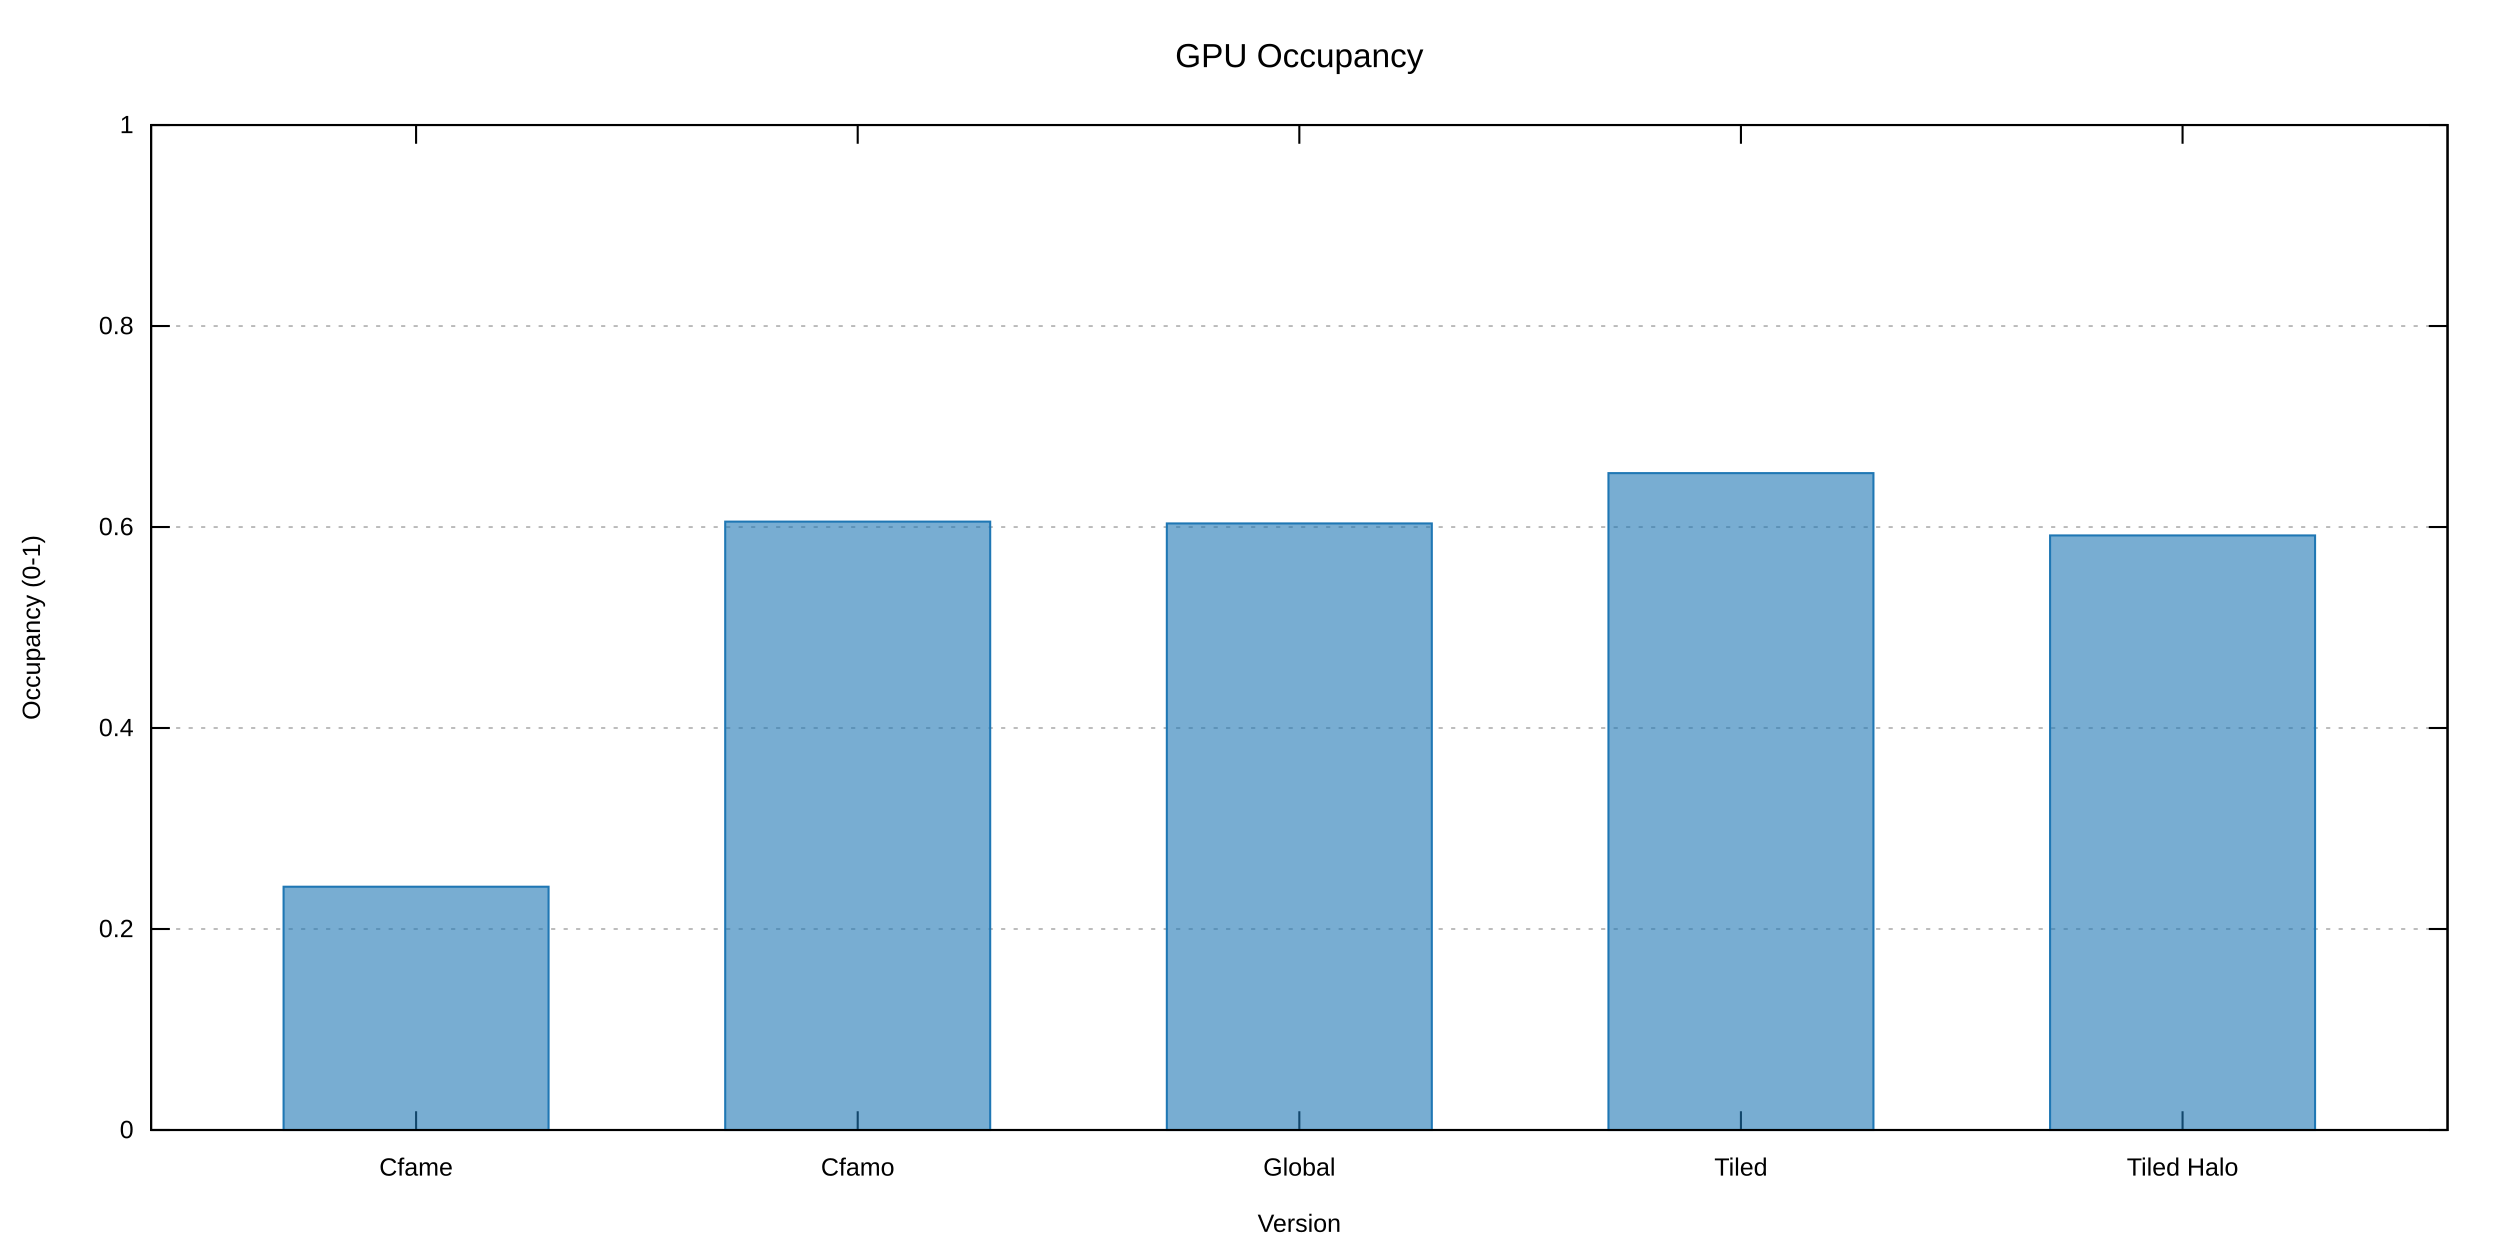
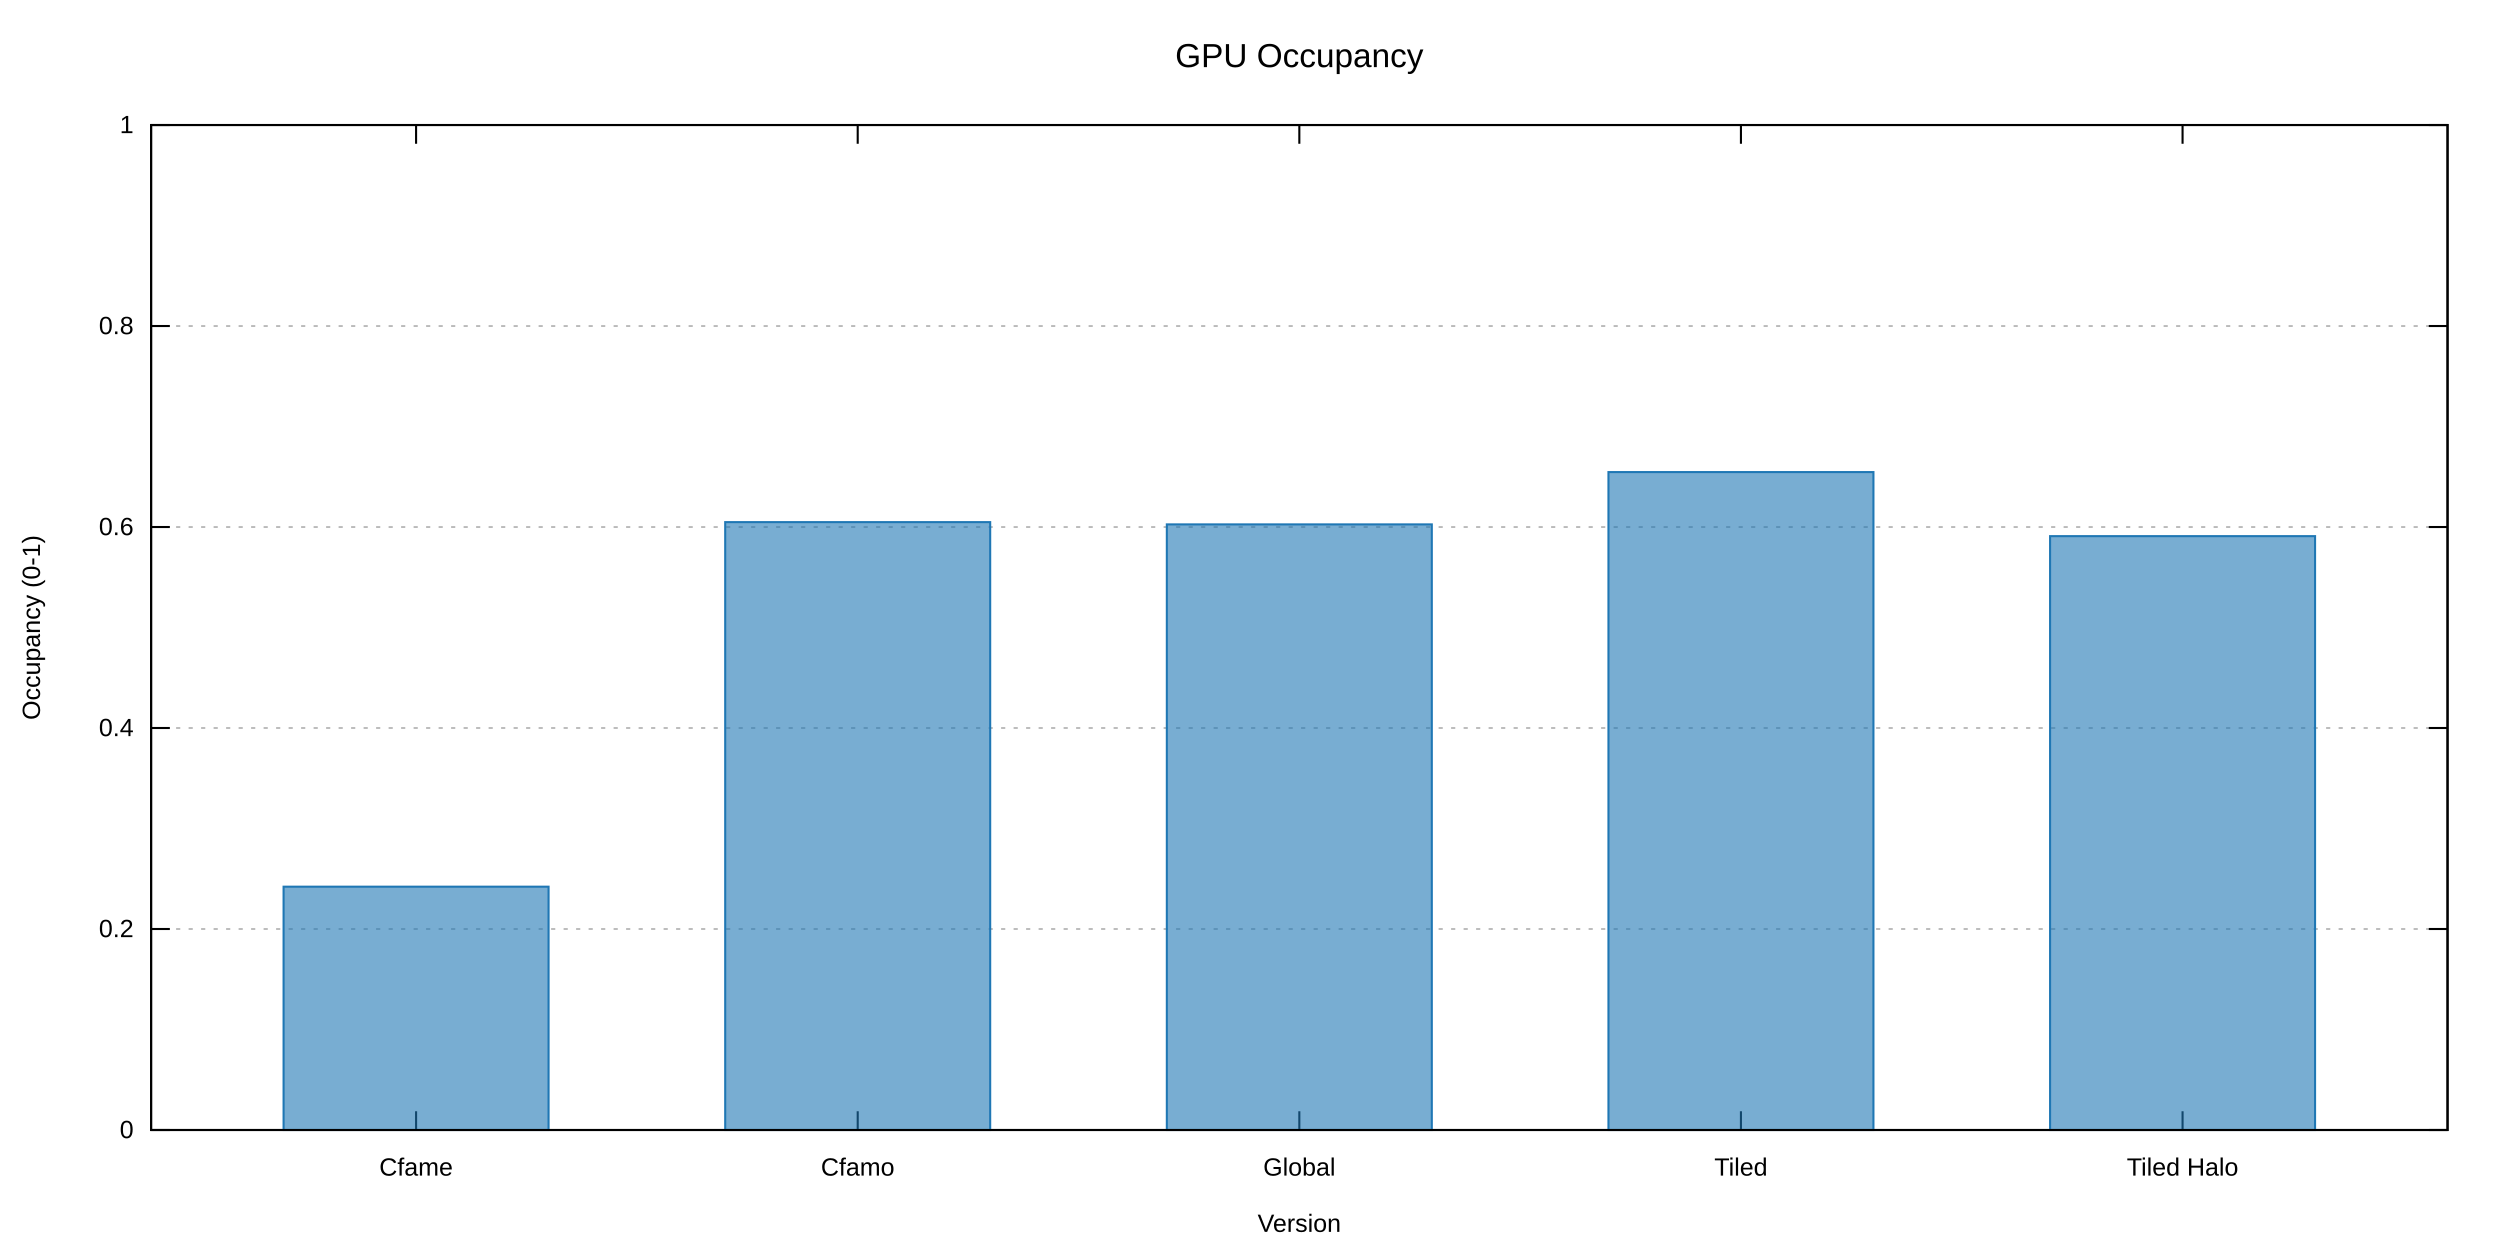
<svg xmlns="http://www.w3.org/2000/svg" xmlns:xlink="http://www.w3.org/1999/xlink" width="1200" height="600" viewBox="0 0 1200 600">
  <g id="gnuplot_canvas">
    <rect x="0" y="0" width="1200" height="600" fill="none" />
    <defs>
      <circle id="gpDot" r="0.5" stroke-width="0.5" stroke="currentColor" />
      <path id="gpPt0" stroke-width="0.222" stroke="currentColor" d="M-1,0 h2 M0,-1 v2" />
      <path id="gpPt1" stroke-width="0.222" stroke="currentColor" d="M-1,-1 L1,1 M1,-1 L-1,1" />
      <path id="gpPt2" stroke-width="0.222" stroke="currentColor" d="M-1,0 L1,0 M0,-1 L0,1 M-1,-1 L1,1 M-1,1 L1,-1" />
      <rect id="gpPt3" stroke-width="0.222" stroke="currentColor" x="-1" y="-1" width="2" height="2" />
      <rect id="gpPt4" stroke-width="0.222" stroke="currentColor" fill="currentColor" x="-1" y="-1" width="2" height="2" />
      <circle id="gpPt5" stroke-width="0.222" stroke="currentColor" cx="0" cy="0" r="1" />
      <use xlink:href="#gpPt5" id="gpPt6" fill="currentColor" stroke="none" />
      <path id="gpPt7" stroke-width="0.222" stroke="currentColor" d="M0,-1.33 L-1.33,0.67 L1.33,0.67 z" />
      <use xlink:href="#gpPt7" id="gpPt8" fill="currentColor" stroke="none" />
      <use xlink:href="#gpPt7" id="gpPt9" stroke="currentColor" transform="rotate(180)" />
      <use xlink:href="#gpPt9" id="gpPt10" fill="currentColor" stroke="none" />
      <use xlink:href="#gpPt3" id="gpPt11" stroke="currentColor" transform="rotate(45)" />
      <use xlink:href="#gpPt11" id="gpPt12" fill="currentColor" stroke="none" />
      <path id="gpPt13" stroke-width="0.222" stroke="currentColor" d="M0,1.330 L1.265,0.411 L0.782,-1.067 L-0.782,-1.076 L-1.265,0.411 z" />
      <use xlink:href="#gpPt13" id="gpPt14" fill="currentColor" stroke="none" />
      <filter id="textbox" filterUnits="objectBoundingBox" x="0" y="0" height="1" width="1">
        <feFlood flood-color="white" flood-opacity="1" result="bgnd" />
        <feComposite in="SourceGraphic" in2="bgnd" operator="atop" />
      </filter>
      <filter id="greybox" filterUnits="objectBoundingBox" x="0" y="0" height="1" width="1">
        <feFlood flood-color="lightgrey" flood-opacity="1" result="grey" />
        <feComposite in="SourceGraphic" in2="grey" operator="atop" />
      </filter>
    </defs>
    <g fill="none" color="white" stroke="currentColor" stroke-width="1.00" stroke-linecap="butt" stroke-linejoin="miter">
</g>
    <g fill="none" color="black" stroke="currentColor" stroke-width="1.00" stroke-linecap="butt" stroke-linejoin="miter">
</g>
    <g fill="none" color="black" stroke="black" stroke-width="0.50" stroke-linecap="butt" stroke-linejoin="miter">
</g>
    <g fill="none" color="gray" stroke="currentColor" stroke-width="0.50" stroke-linecap="butt" stroke-linejoin="miter">
      <path stroke="gray" stroke-dasharray="2,4" class="gridline" d="M72.53,542.40 L1174.82,542.40  " />
    </g>
    <g fill="none" color="gray" stroke="gray" stroke-width="1.00" stroke-linecap="butt" stroke-linejoin="miter">
</g>
    <g fill="none" color="black" stroke="currentColor" stroke-width="1.00" stroke-linecap="butt" stroke-linejoin="miter">
      <path stroke="black" d="M72.53,542.40 L81.53,542.40 M1174.82,542.40 L1165.82,542.40  " />
      <g transform="translate(64.14,546.30)" stroke="none" fill="black" font-family="Arial" font-size="12.00" text-anchor="end">
        <text>
          <tspan font-family="Arial"> 0</tspan>
        </text>
      </g>
    </g>
    <g fill="none" color="black" stroke="currentColor" stroke-width="1.00" stroke-linecap="butt" stroke-linejoin="miter">
</g>
    <g fill="none" color="black" stroke="black" stroke-width="0.50" stroke-linecap="butt" stroke-linejoin="miter">
</g>
    <g fill="none" color="gray" stroke="currentColor" stroke-width="0.50" stroke-linecap="butt" stroke-linejoin="miter">
      <path stroke="gray" stroke-dasharray="2,4" class="gridline" d="M72.53,445.92 L1174.82,445.92  " />
    </g>
    <g fill="none" color="gray" stroke="gray" stroke-width="1.00" stroke-linecap="butt" stroke-linejoin="miter">
</g>
    <g fill="none" color="black" stroke="currentColor" stroke-width="1.00" stroke-linecap="butt" stroke-linejoin="miter">
      <path stroke="black" d="M72.53,445.92 L81.53,445.92 M1174.82,445.92 L1165.82,445.92  " />
      <g transform="translate(64.14,449.82)" stroke="none" fill="black" font-family="Arial" font-size="12.00" text-anchor="end">
        <text>
          <tspan font-family="Arial"> 0.2</tspan>
        </text>
      </g>
    </g>
    <g fill="none" color="black" stroke="currentColor" stroke-width="1.00" stroke-linecap="butt" stroke-linejoin="miter">
</g>
    <g fill="none" color="black" stroke="black" stroke-width="0.50" stroke-linecap="butt" stroke-linejoin="miter">
</g>
    <g fill="none" color="gray" stroke="currentColor" stroke-width="0.50" stroke-linecap="butt" stroke-linejoin="miter">
      <path stroke="gray" stroke-dasharray="2,4" class="gridline" d="M72.53,349.44 L1174.82,349.44  " />
    </g>
    <g fill="none" color="gray" stroke="gray" stroke-width="1.00" stroke-linecap="butt" stroke-linejoin="miter">
</g>
    <g fill="none" color="black" stroke="currentColor" stroke-width="1.00" stroke-linecap="butt" stroke-linejoin="miter">
      <path stroke="black" d="M72.53,349.44 L81.53,349.44 M1174.82,349.44 L1165.82,349.44  " />
      <g transform="translate(64.14,353.34)" stroke="none" fill="black" font-family="Arial" font-size="12.00" text-anchor="end">
        <text>
          <tspan font-family="Arial"> 0.4</tspan>
        </text>
      </g>
    </g>
    <g fill="none" color="black" stroke="currentColor" stroke-width="1.00" stroke-linecap="butt" stroke-linejoin="miter">
</g>
    <g fill="none" color="black" stroke="black" stroke-width="0.50" stroke-linecap="butt" stroke-linejoin="miter">
</g>
    <g fill="none" color="gray" stroke="currentColor" stroke-width="0.50" stroke-linecap="butt" stroke-linejoin="miter">
      <path stroke="gray" stroke-dasharray="2,4" class="gridline" d="M72.53,252.97 L1174.82,252.97  " />
    </g>
    <g fill="none" color="gray" stroke="gray" stroke-width="1.00" stroke-linecap="butt" stroke-linejoin="miter">
</g>
    <g fill="none" color="black" stroke="currentColor" stroke-width="1.00" stroke-linecap="butt" stroke-linejoin="miter">
      <path stroke="black" d="M72.53,252.97 L81.53,252.97 M1174.82,252.97 L1165.82,252.97  " />
      <g transform="translate(64.14,256.87)" stroke="none" fill="black" font-family="Arial" font-size="12.00" text-anchor="end">
        <text>
          <tspan font-family="Arial"> 0.6</tspan>
        </text>
      </g>
    </g>
    <g fill="none" color="black" stroke="currentColor" stroke-width="1.00" stroke-linecap="butt" stroke-linejoin="miter">
</g>
    <g fill="none" color="black" stroke="black" stroke-width="0.50" stroke-linecap="butt" stroke-linejoin="miter">
</g>
    <g fill="none" color="gray" stroke="currentColor" stroke-width="0.50" stroke-linecap="butt" stroke-linejoin="miter">
      <path stroke="gray" stroke-dasharray="2,4" class="gridline" d="M72.53,156.49 L1174.82,156.49  " />
    </g>
    <g fill="none" color="gray" stroke="gray" stroke-width="1.00" stroke-linecap="butt" stroke-linejoin="miter">
</g>
    <g fill="none" color="black" stroke="currentColor" stroke-width="1.00" stroke-linecap="butt" stroke-linejoin="miter">
      <path stroke="black" d="M72.53,156.49 L81.53,156.49 M1174.82,156.49 L1165.82,156.49  " />
      <g transform="translate(64.14,160.39)" stroke="none" fill="black" font-family="Arial" font-size="12.00" text-anchor="end">
        <text>
          <tspan font-family="Arial"> 0.8</tspan>
        </text>
      </g>
    </g>
    <g fill="none" color="black" stroke="currentColor" stroke-width="1.00" stroke-linecap="butt" stroke-linejoin="miter">
</g>
    <g fill="none" color="black" stroke="black" stroke-width="0.50" stroke-linecap="butt" stroke-linejoin="miter">
</g>
    <g fill="none" color="gray" stroke="currentColor" stroke-width="0.50" stroke-linecap="butt" stroke-linejoin="miter">
      <path stroke="gray" stroke-dasharray="2,4" class="gridline" d="M72.53,60.01 L1174.82,60.01  " />
    </g>
    <g fill="none" color="gray" stroke="gray" stroke-width="1.00" stroke-linecap="butt" stroke-linejoin="miter">
</g>
    <g fill="none" color="black" stroke="currentColor" stroke-width="1.00" stroke-linecap="butt" stroke-linejoin="miter">
      <path stroke="black" d="M72.53,60.01 L81.53,60.01 M1174.82,60.01 L1165.82,60.01  " />
      <g transform="translate(64.14,63.91)" stroke="none" fill="black" font-family="Arial" font-size="12.00" text-anchor="end">
        <text>
          <tspan font-family="Arial"> 1</tspan>
        </text>
      </g>
    </g>
    <g fill="none" color="black" stroke="currentColor" stroke-width="1.00" stroke-linecap="butt" stroke-linejoin="miter">
      <path stroke="black" d="M199.72,542.40 L199.72,533.40 M199.72,60.01 L199.72,69.01  " />
      <g transform="translate(199.72,564.30)" stroke="none" fill="black" font-family="Arial" font-size="12.00" text-anchor="middle">
        <text>
          <tspan font-family="Arial">Cfame</tspan>
        </text>
      </g>
    </g>
    <g fill="none" color="black" stroke="currentColor" stroke-width="1.00" stroke-linecap="butt" stroke-linejoin="miter">
      <path stroke="black" d="M411.70,542.40 L411.70,533.40 M411.70,60.01 L411.70,69.01  " />
      <g transform="translate(411.70,564.30)" stroke="none" fill="black" font-family="Arial" font-size="12.00" text-anchor="middle">
        <text>
          <tspan font-family="Arial">Cfamo</tspan>
        </text>
      </g>
    </g>
    <g fill="none" color="black" stroke="currentColor" stroke-width="1.00" stroke-linecap="butt" stroke-linejoin="miter">
      <path stroke="black" d="M623.68,542.40 L623.68,533.40 M623.68,60.01 L623.68,69.01  " />
      <g transform="translate(623.68,564.30)" stroke="none" fill="black" font-family="Arial" font-size="12.00" text-anchor="middle">
        <text>
          <tspan font-family="Arial">Global</tspan>
        </text>
      </g>
    </g>
    <g fill="none" color="black" stroke="currentColor" stroke-width="1.00" stroke-linecap="butt" stroke-linejoin="miter">
      <path stroke="black" d="M835.65,542.40 L835.65,533.40 M835.65,60.01 L835.65,69.01  " />
      <g transform="translate(835.65,564.30)" stroke="none" fill="black" font-family="Arial" font-size="12.00" text-anchor="middle">
        <text>
          <tspan font-family="Arial">Tiled</tspan>
        </text>
      </g>
    </g>
    <g fill="none" color="black" stroke="currentColor" stroke-width="1.00" stroke-linecap="butt" stroke-linejoin="miter">
      <path stroke="black" d="M1047.63,542.40 L1047.63,533.40 M1047.63,60.01 L1047.63,69.01  " />
      <g transform="translate(1047.63,564.30)" stroke="none" fill="black" font-family="Arial" font-size="12.00" text-anchor="middle">
        <text>
          <tspan font-family="Arial">Tiled Halo</tspan>
        </text>
      </g>
    </g>
    <g fill="none" color="black" stroke="currentColor" stroke-width="1.00" stroke-linecap="butt" stroke-linejoin="miter">
</g>
    <g fill="none" color="black" stroke="currentColor" stroke-width="1.00" stroke-linecap="butt" stroke-linejoin="miter">
      <path stroke="black" d="M72.53,60.01 L72.53,542.40 L1174.82,542.40 L1174.82,60.01 L72.53,60.01 Z  " />
    </g>
    <g fill="none" color="black" stroke="currentColor" stroke-width="1.00" stroke-linecap="butt" stroke-linejoin="miter">
      <g transform="translate(19.18,301.21) rotate(270)" stroke="none" fill="black" font-family="Arial" font-size="12.00" text-anchor="middle">
        <text>
          <tspan font-family="Arial">Occupancy (0-1)</tspan>
        </text>
      </g>
    </g>
    <g fill="none" color="black" stroke="currentColor" stroke-width="1.00" stroke-linecap="butt" stroke-linejoin="miter">
      <g transform="translate(623.67,591.30)" stroke="none" fill="black" font-family="Arial" font-size="12.00" text-anchor="middle">
        <text>
          <tspan font-family="Arial">Version</tspan>
        </text>
      </g>
    </g>
    <g fill="none" color="black" stroke="currentColor" stroke-width="1.00" stroke-linecap="butt" stroke-linejoin="miter">
</g>
    <g id="gnuplot_plot_1">
      <g fill="none" color="black" stroke="currentColor" stroke-width="1.00" stroke-linecap="butt" stroke-linejoin="miter">
        <g stroke="none" shape-rendering="crispEdges">
-           <polygon fill="rgb( 31, 119, 180)" fill-opacity="0.6" points="136.12,542.40 263.32,542.40 263.32,425.62 136.12,425.62 " />
-         </g>
-         <path stroke="rgb( 31, 119, 180)" d="M136.12,542.40 L136.12,425.63 L263.31,425.63 L263.31,542.40 L136.12,542.40 Z  " />
-         <g stroke="none" shape-rendering="crispEdges">
-           <polygon fill="rgb( 31, 119, 180)" fill-opacity="0.6" points="348.10,542.40 475.30,542.40 475.30,250.37 348.10,250.37 " />
-         </g>
-         <path stroke="rgb( 31, 119, 180)" d="M348.10,542.40 L348.10,250.38 L475.29,250.38 L475.29,542.40 L348.10,542.40 Z  " />
-         <g stroke="none" shape-rendering="crispEdges">
-           <polygon fill="rgb( 31, 119, 180)" fill-opacity="0.6" points="560.08,542.40 687.28,542.40 687.28,251.24 560.08,251.24 " />
-         </g>
-         <path stroke="rgb( 31, 119, 180)" d="M560.08,542.40 L560.08,251.25 L687.27,251.25 L687.27,542.40 L560.08,542.40 Z  " />
-         <g stroke="none" shape-rendering="crispEdges">
-           <polygon fill="rgb( 31, 119, 180)" fill-opacity="0.6" points="772.06,542.40 899.26,542.40 899.26,227.09 772.06,227.09 " />
-         </g>
-         <path stroke="rgb( 31, 119, 180)" d="M772.06,542.40 L772.06,227.10 L899.25,227.10 L899.25,542.40 L772.06,542.40 Z  " />
-         <g stroke="none" shape-rendering="crispEdges">
-           <polygon fill="rgb( 31, 119, 180)" fill-opacity="0.6" points="984.04,542.40 1111.24,542.40 1111.24,257.00 984.04,257.00 " />
-         </g>
-         <path stroke="rgb( 31, 119, 180)" d="M984.04,542.40 L984.04,257.01 L1111.23,257.01 L1111.23,542.40 L984.04,542.40 Z  " />
+           <polygon fill="rgb( 31, 119, 180)" fill-opacity="0.6" points="136.12,542.40 263.32,542.40 263.32,425.60 136.12,425.60 " />
+         </g>
+         <path stroke="rgb( 31, 119, 180)" d="M136.12,542.40 L136.12,425.61 L263.31,425.61 L263.31,542.40 L136.12,542.40 Z  " />
+         <g stroke="none" shape-rendering="crispEdges">
+           <polygon fill="rgb( 31, 119, 180)" fill-opacity="0.6" points="348.10,542.40 475.30,542.40 475.30,250.61 348.10,250.61 " />
+         </g>
+         <path stroke="rgb( 31, 119, 180)" d="M348.10,542.40 L348.10,250.62 L475.29,250.62 L475.29,542.40 L348.10,542.40 Z  " />
+         <g stroke="none" shape-rendering="crispEdges">
+           <polygon fill="rgb( 31, 119, 180)" fill-opacity="0.6" points="560.08,542.40 687.28,542.40 687.28,251.70 560.08,251.70 " />
+         </g>
+         <path stroke="rgb( 31, 119, 180)" d="M560.08,542.40 L560.08,251.71 L687.27,251.71 L687.27,542.40 L560.08,542.40 Z  " />
+         <g stroke="none" shape-rendering="crispEdges">
+           <polygon fill="rgb( 31, 119, 180)" fill-opacity="0.6" points="772.06,542.40 899.26,542.40 899.26,226.59 772.06,226.59 " />
+         </g>
+         <path stroke="rgb( 31, 119, 180)" d="M772.06,542.40 L772.06,226.60 L899.25,226.60 L899.25,542.40 L772.06,542.40 Z  " />
+         <g stroke="none" shape-rendering="crispEdges">
+           <polygon fill="rgb( 31, 119, 180)" fill-opacity="0.6" points="984.04,542.40 1111.24,542.40 1111.24,257.34 984.04,257.34 " />
+         </g>
+         <path stroke="rgb( 31, 119, 180)" d="M984.04,542.40 L984.04,257.35 L1111.23,257.35 L1111.23,542.40 L984.04,542.40 Z  " />
      </g>
    </g>
    <g fill="none" color="white" stroke="rgb( 31, 119, 180)" stroke-width="2.00" stroke-linecap="butt" stroke-linejoin="miter">
</g>
    <g fill="none" color="black" stroke="currentColor" stroke-width="2.00" stroke-linecap="butt" stroke-linejoin="miter">
</g>
    <g fill="none" color="black" stroke="black" stroke-width="1.00" stroke-linecap="butt" stroke-linejoin="miter">
</g>
    <g fill="none" color="black" stroke="currentColor" stroke-width="1.00" stroke-linecap="butt" stroke-linejoin="miter">
      <path stroke="black" d="M72.53,60.01 L72.53,542.40 L1174.82,542.40 L1174.82,60.01 L72.53,60.01 Z  " />
    </g>
    <g fill="none" color="black" stroke="currentColor" stroke-width="1.00" stroke-linecap="butt" stroke-linejoin="miter">
      <g transform="translate(623.67,32.21)" stroke="none" fill="black" font-family="Arial" font-size="16.00" text-anchor="middle">
        <text>
          <tspan font-family="Arial">GPU Occupancy</tspan>
        </text>
      </g>
    </g>
    <g fill="none" color="black" stroke="currentColor" stroke-width="1.00" stroke-linecap="butt" stroke-linejoin="miter">
</g>
  </g>
</svg>
